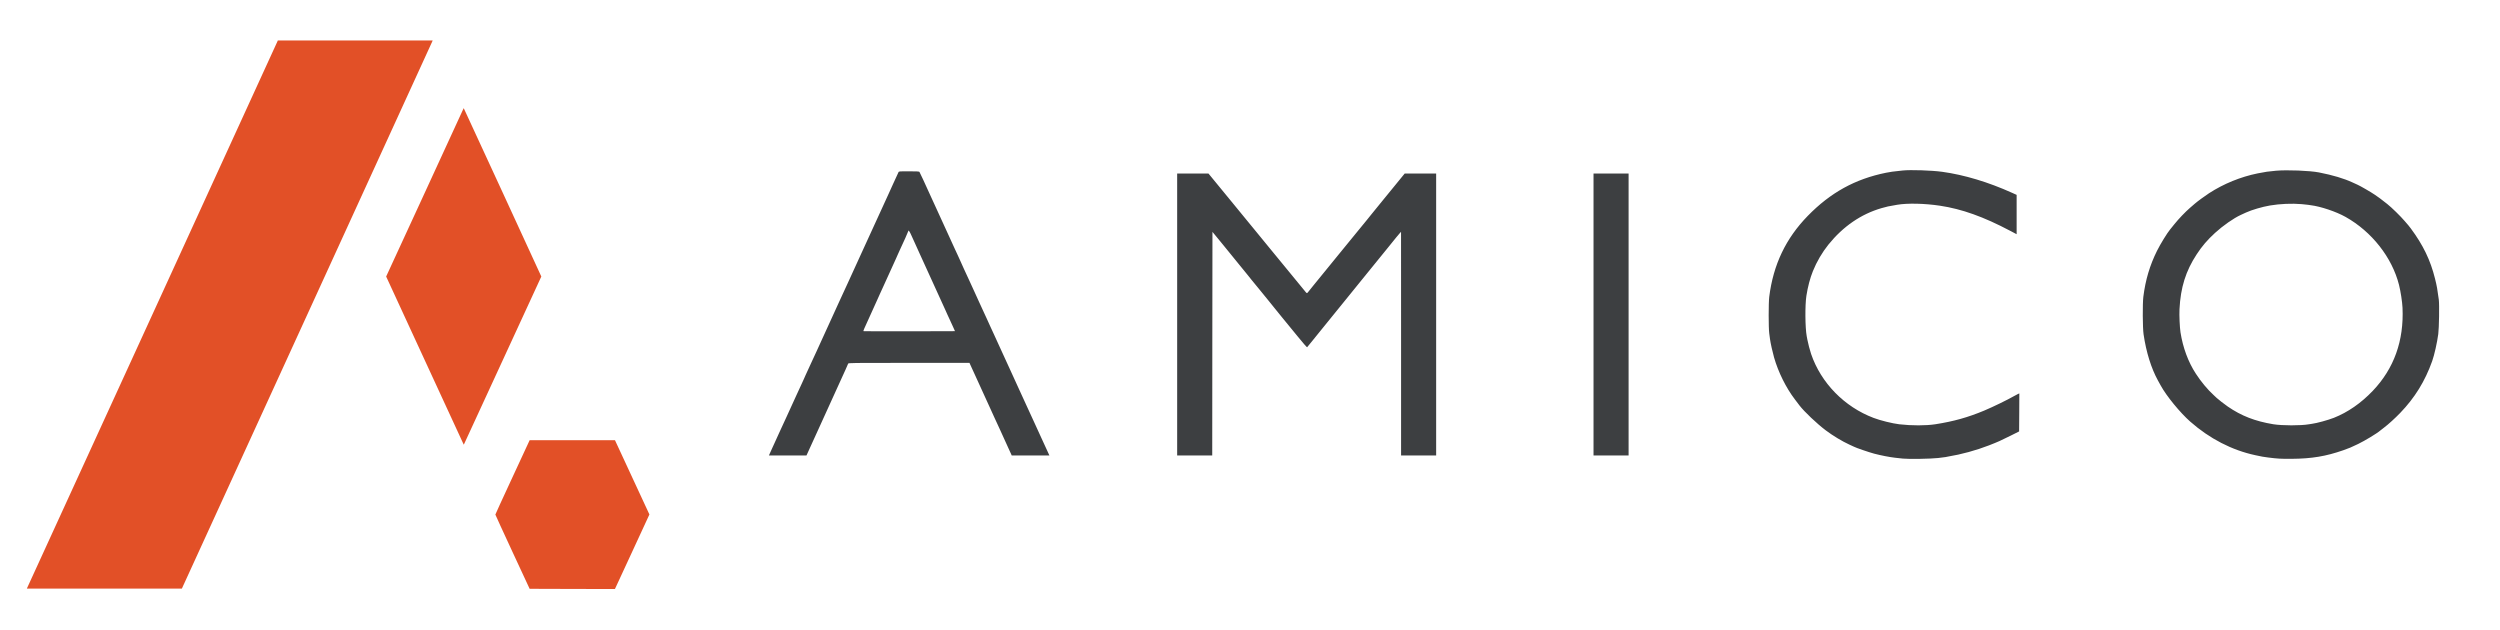
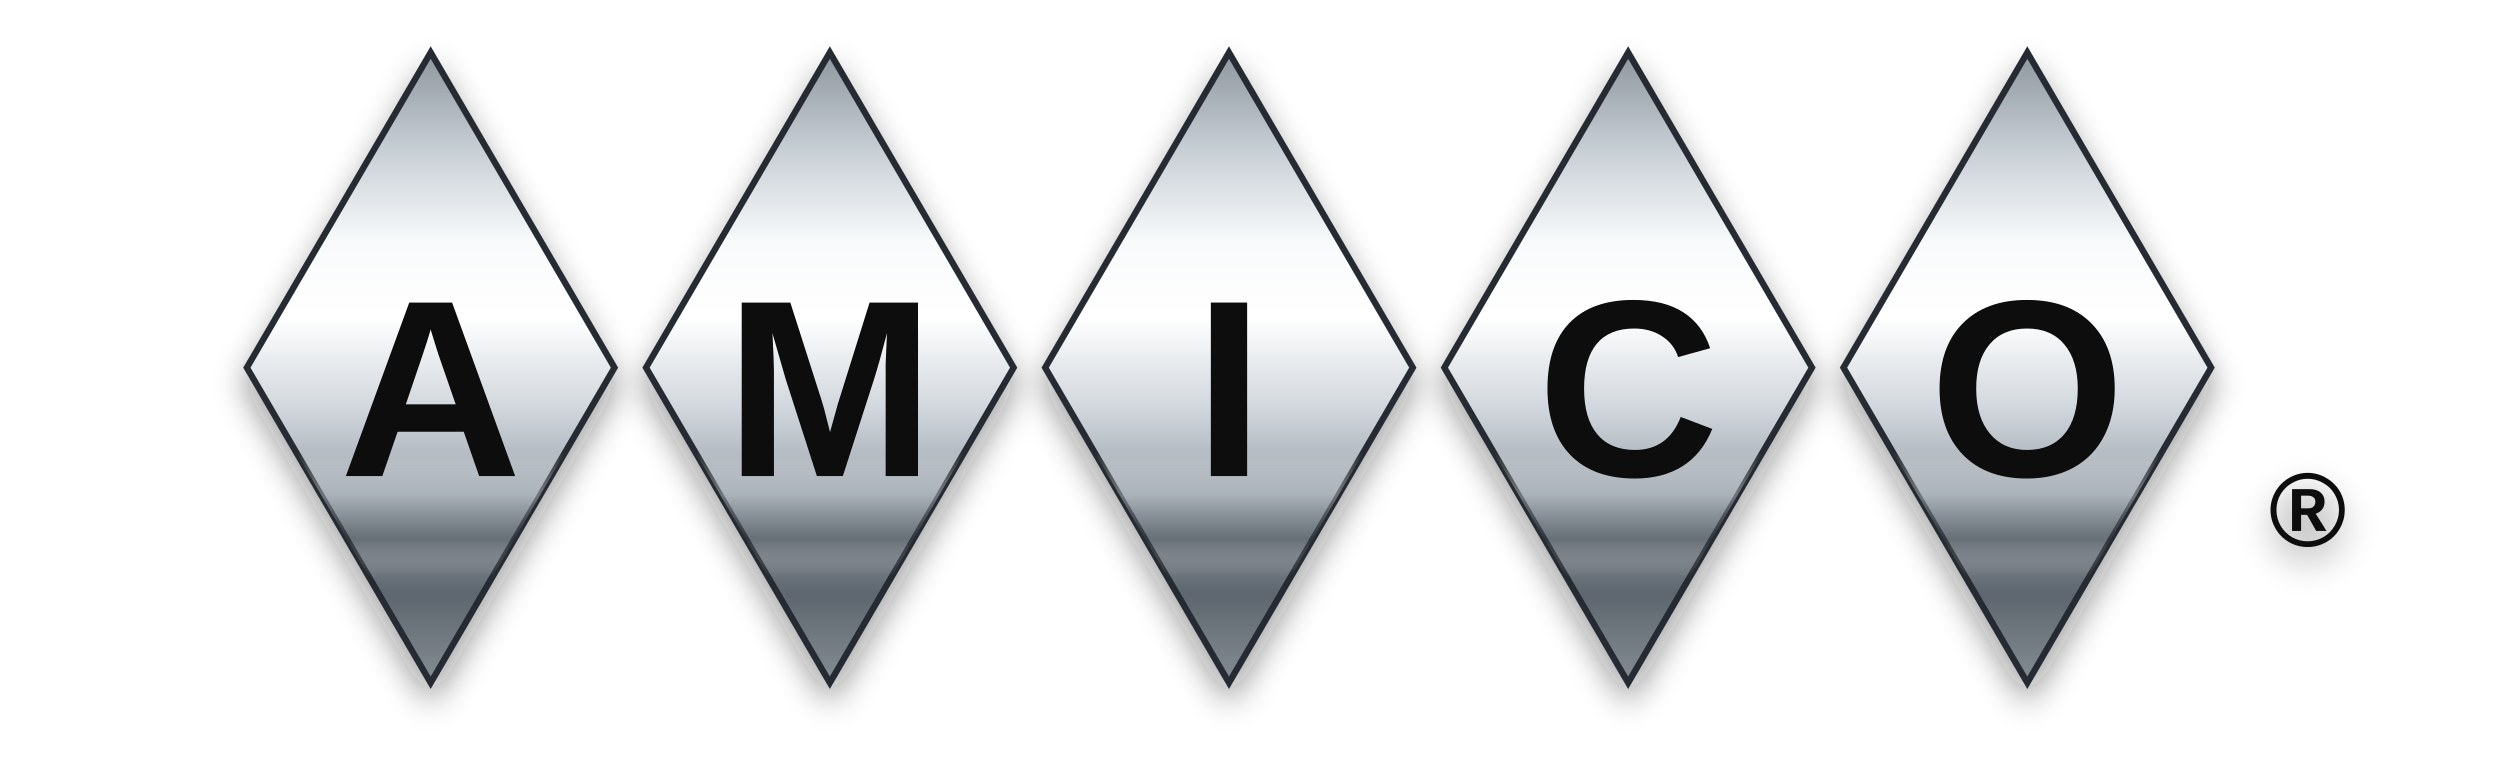
- <svg xmlns="http://www.w3.org/2000/svg" width="278" height="70" viewBox="0 0 5560 1400" role="img" aria-label="AMICO">
-   <g transform="translate(0,1400) scale(0.1,-0.1)" fill="#E25027">
-     <path d="M6165 13068 c-7 -18 -1261 -2755 -2785 -6083 -1524 -3327 -2774 -6056 -2777 -6062 l-5 -13 1723 0 1724 0 2782 6078 c1530 3342 2785 6085 2789 6095 l6 17 -1721 0 -1722 0 -14 -32z M10287 11540 c-13 -30 -401 -873 -861 -1872 l-838 -1818 843 -1827 c463 -1006 851 -1847 863 -1870 l21 -43 862 1870 862 1870 -855 1858 c-471 1021 -860 1864 -864 1872 l-8 14 -25 -54z M11746 4138 c-18 -40 -190 -410 -381 -822 -192 -413 -348 -755 -348 -760 0 -6 172 -380 381 -831 l381 -820 948 -3 949 -2 369 797 c202 439 375 812 383 829 l15 32 -383 826 -383 826 -949 0 -949 0 -33 -72z" />
-   </g>
-   <g transform="translate(0,1400) scale(0.1,-0.1)" fill="#3D3F41">
-     <path d="M42315 10208 c-214 -22 -279 -31 -370 -50 -687 -139 -1236 -442 -1740 -959 -489 -502 -767 -1084 -857 -1799 -17 -138 -17 -691 0 -815 7 -49 15 -106 17 -127 11 -85 57 -292 90 -407 93 -326 267 -677 462 -932 35 -46 82 -108 104 -137 106 -138 386 -404 584 -553 153 -116 371 -247 523 -316 43 -18 88 -40 102 -47 45 -25 332 -123 450 -155 149 -39 340 -77 465 -91 55 -6 134 -14 175 -19 126 -14 618 -6 785 13 83 9 157 19 165 21 8 2 31 7 50 10 302 49 629 139 915 250 209 82 254 102 480 215 l190 95 3 422 2 423 -26 -10 c-14 -6 -56 -28 -92 -49 -144 -83 -461 -237 -662 -322 -364 -152 -679 -240 -1085 -304 -212 -33 -529 -33 -805 -1 -152 18 -424 85 -572 142 -649 246 -1169 777 -1389 1422 -26 75 -70 244 -83 317 -3 17 -10 53 -15 80 -35 190 -39 685 -7 895 31 200 82 395 145 550 84 209 207 418 345 590 326 404 726 679 1181 811 120 35 145 40 349 75 230 39 610 30 951 -21 487 -73 971 -246 1563 -559 l142 -75 0 437 0 438 -102 46 c-527 238 -1065 400 -1553 467 -233 32 -706 48 -880 29z M50619 10203 c-170 -15 -241 -25 -409 -59 -378 -77 -754 -230 -1080 -441 -96 -63 -255 -179 -315 -231 -22 -19 -71 -62 -110 -95 -103 -89 -255 -248 -346 -362 -44 -55 -88 -109 -97 -120 -64 -77 -216 -324 -290 -473 -160 -322 -257 -647 -304 -1022 -19 -155 -16 -692 5 -835 59 -400 170 -756 321 -1030 18 -33 46 -82 61 -110 128 -234 429 -601 655 -801 430 -379 929 -637 1450 -748 160 -34 162 -35 285 -51 213 -27 281 -31 524 -29 443 3 759 56 1144 190 132 46 175 64 332 140 148 71 432 243 491 298 7 6 45 36 85 66 98 74 243 206 359 326 326 339 552 705 712 1154 49 139 109 407 135 600 18 135 26 657 12 765 -30 227 -44 308 -84 467 -102 412 -264 747 -539 1118 -26 36 -51 67 -55 70 -4 3 -41 46 -82 95 -87 103 -288 300 -387 378 -127 101 -197 153 -273 204 -89 61 -327 198 -384 223 -22 10 -74 33 -116 53 -190 88 -442 163 -744 222 -206 40 -710 60 -956 38z m571 -743 c63 -5 126 -12 140 -15 14 -2 41 -6 61 -9 220 -27 561 -141 774 -260 583 -327 1034 -900 1189 -1512 36 -142 72 -378 78 -509 33 -733 -189 -1352 -662 -1848 -261 -273 -552 -475 -864 -599 -130 -51 -380 -120 -491 -134 -22 -3 -51 -7 -65 -10 -182 -32 -596 -31 -793 1 -404 67 -710 186 -1012 394 -67 45 -227 171 -245 190 -3 3 -33 32 -67 63 -134 121 -285 303 -398 478 -170 261 -287 577 -341 920 -17 114 -29 373 -22 514 24 482 139 849 381 1218 120 184 237 320 409 478 177 162 417 329 573 400 33 15 85 39 115 53 129 59 359 127 535 157 221 37 485 49 705 30z M19981 10167 c-5 -12 -34 -76 -65 -141 -31 -65 -56 -120 -56 -122 0 -1 -41 -92 -91 -201 -50 -109 -125 -272 -166 -363 -42 -91 -101 -221 -133 -290 -75 -163 -160 -348 -222 -485 -28 -60 -74 -162 -103 -225 -105 -226 -285 -620 -285 -624 0 -2 -24 -55 -54 -117 -29 -63 -99 -215 -156 -339 -56 -124 -126 -277 -155 -340 -106 -228 -285 -620 -285 -624 0 -2 -22 -51 -49 -108 -27 -56 -86 -184 -131 -283 -45 -99 -98 -213 -116 -253 -19 -40 -34 -75 -34 -77 0 -3 -20 -47 -44 -97 -25 -51 -81 -174 -126 -273 -45 -99 -92 -202 -105 -230 -13 -27 -60 -131 -105 -230 -45 -99 -104 -227 -131 -284 -27 -57 -49 -105 -49 -107 0 -2 -22 -52 -50 -110 -27 -58 -50 -107 -50 -110 0 -2 -20 -45 -44 -96 -24 -51 -51 -110 -59 -131 l-16 -37 417 0 418 0 74 163 c74 164 152 335 240 527 27 58 83 182 125 275 94 208 358 788 430 945 29 63 55 123 58 133 6 16 79 17 1352 17 l1346 0 30 -67 c17 -38 54 -120 84 -183 77 -167 143 -312 235 -515 45 -99 92 -202 105 -230 13 -27 58 -126 100 -220 42 -93 99 -217 126 -273 27 -57 49 -106 49 -108 0 -5 77 -174 145 -319 26 -55 51 -110 56 -122 l9 -23 419 0 420 0 -38 83 c-22 45 -85 183 -141 307 -56 124 -128 281 -160 350 -32 69 -109 235 -170 370 -61 135 -135 297 -165 360 -59 130 -127 276 -210 460 -32 69 -81 177 -110 240 -29 63 -90 196 -135 295 -45 99 -92 203 -105 230 -13 28 -53 114 -89 193 -36 78 -66 144 -66 146 0 2 -24 55 -54 117 -29 63 -86 186 -126 274 -39 88 -84 187 -100 220 -16 33 -65 141 -110 240 -45 99 -102 222 -126 273 -24 51 -44 95 -44 98 0 2 -20 47 -45 100 -25 52 -45 97 -45 99 0 1 -27 60 -60 129 -33 70 -60 129 -60 131 0 3 -25 57 -55 121 -30 64 -55 118 -55 120 0 4 -225 494 -267 584 -15 30 -50 107 -78 170 -153 338 -268 586 -277 598 -8 9 -67 12 -234 12 -224 0 -224 0 -233 -23z m273 -1369 c19 -40 66 -145 106 -233 39 -88 82 -182 95 -210 33 -70 174 -380 260 -570 100 -221 282 -619 310 -680 13 -27 34 -75 47 -105 14 -30 37 -80 51 -110 14 -30 46 -100 71 -155 l45 -100 -1016 -3 c-559 -1 -1018 0 -1021 3 -3 2 7 30 21 62 51 116 126 281 187 413 34 74 77 169 95 210 18 41 47 107 65 145 18 39 54 117 80 175 59 133 242 535 281 618 16 34 29 64 29 66 0 3 20 46 44 98 90 191 196 428 196 438 0 30 25 1 54 -62z M26180 7005 l0 -3135 390 0 390 0 2 2487 3 2486 90 -109 c50 -60 117 -142 150 -183 138 -172 207 -257 331 -407 72 -88 163 -199 203 -249 39 -49 85 -106 100 -125 16 -19 85 -103 153 -186 67 -84 170 -209 228 -280 58 -70 114 -140 125 -155 11 -15 86 -107 167 -206 81 -98 237 -290 349 -426 111 -137 205 -245 209 -240 4 4 51 62 105 128 53 66 104 129 113 140 10 11 82 101 162 200 79 99 187 232 240 296 52 63 138 169 190 234 52 65 158 195 235 290 77 94 183 225 235 290 52 65 169 209 260 320 91 111 208 255 260 320 171 213 225 278 257 314 l32 36 1 -2487 0 -2488 390 0 390 0 0 3135 0 3135 -350 0 -350 0 -72 -88 c-40 -49 -118 -144 -173 -212 -55 -68 -156 -192 -224 -274 -120 -146 -162 -198 -284 -349 -32 -40 -71 -88 -86 -107 -16 -19 -136 -165 -266 -325 -130 -159 -302 -371 -383 -469 -81 -99 -178 -218 -216 -265 -117 -146 -236 -291 -331 -406 -50 -60 -100 -122 -110 -137 -24 -33 -32 -34 -55 -5 -10 12 -75 92 -146 178 -71 85 -174 211 -229 279 -55 67 -158 193 -229 279 -71 86 -141 172 -157 191 -15 19 -77 94 -136 166 -59 73 -173 212 -253 309 -80 98 -154 188 -165 201 -11 13 -51 62 -90 110 -38 48 -149 182 -245 299 -96 117 -220 268 -275 335 -55 67 -131 160 -169 206 l-69 84 -348 0 -349 0 0 -3135z M35440 7005 l0 -3135 390 0 390 0 0 3135 0 3135 -390 0 -390 0 0 -3135z" />
+ <svg xmlns="http://www.w3.org/2000/svg" width="238" height="74" viewBox="0 0 238 74" role="img" aria-label="AMICO">
+   <defs>
+     <linearGradient id="amico-steel" x1="0" y1="0" x2="0" y2="1">
+       <stop offset="0%" stop-color="#8E969E" />
+       <stop offset="16%" stop-color="#C9D0D6" />
+       <stop offset="30%" stop-color="#F8FAFB" />
+       <stop offset="42%" stop-color="#FFFFFF" />
+       <stop offset="56%" stop-color="#D2D8DE" />
+       <stop offset="72%" stop-color="#949CA4" />
+       <stop offset="86%" stop-color="#5E666E" />
+       <stop offset="100%" stop-color="#848C94" />
+     </linearGradient>
+     <linearGradient id="amico-reflect" x1="0" y1="0" x2="0" y2="1">
+       <stop offset="0%" stop-color="#FFFFFF" stop-opacity="0" />
+       <stop offset="54%" stop-color="#FFFFFF" stop-opacity="0" />
+       <stop offset="70%" stop-color="#B8BFC6" stop-opacity="0.5" />
+       <stop offset="86%" stop-color="#3E464E" stop-opacity="0.38" />
+       <stop offset="100%" stop-color="#FFFFFF" stop-opacity="0" />
+     </linearGradient>
+     <filter id="amico-shadow" x="-10%" y="-25%" width="120%" height="160%">
+       <feDropShadow dx="0" dy="1.6" stdDeviation="1.5" flood-color="#14181C" flood-opacity="0.42" />
+     </filter>
+     <clipPath id="diamond-clip">
+       <path d="M0,-30 L17.5,0 L0,30 L-17.5,0 Z" />
+     </clipPath>
+   </defs>
+   <g filter="url(#amico-shadow)">
+     <g font-family="'Arial Black', 'Helvetica Neue', Arial, sans-serif" font-weight="900" font-size="24" fill="#080808" text-anchor="middle" dominant-baseline="central">
+       <g transform="translate(41, 35)">
+         <path d="M0,-30 L17.5,0 L0,30 L-17.5,0 Z" fill="url(#amico-steel)" stroke="#252B30" stroke-width="0.6" />
+         <g clip-path="url(#diamond-clip)">
+           <rect x="-17.5" y="-6" width="35" height="26" fill="url(#amico-reflect)" />
+         </g>
+         <text y="2">A</text>
+       </g>
+       <g transform="translate(79, 35)">
+         <path d="M0,-30 L17.5,0 L0,30 L-17.5,0 Z" fill="url(#amico-steel)" stroke="#252B30" stroke-width="0.6" />
+         <g clip-path="url(#diamond-clip)">
+           <rect x="-17.5" y="-6" width="35" height="26" fill="url(#amico-reflect)" />
+         </g>
+         <text y="2">M</text>
+       </g>
+       <g transform="translate(117, 35)">
+         <path d="M0,-30 L17.5,0 L0,30 L-17.5,0 Z" fill="url(#amico-steel)" stroke="#252B30" stroke-width="0.6" />
+         <g clip-path="url(#diamond-clip)">
+           <rect x="-17.5" y="-6" width="35" height="26" fill="url(#amico-reflect)" />
+         </g>
+         <text y="2">I</text>
+       </g>
+       <g transform="translate(155, 35)">
+         <path d="M0,-30 L17.5,0 L0,30 L-17.5,0 Z" fill="url(#amico-steel)" stroke="#252B30" stroke-width="0.6" />
+         <g clip-path="url(#diamond-clip)">
+           <rect x="-17.5" y="-6" width="35" height="26" fill="url(#amico-reflect)" />
+         </g>
+         <text y="2">C</text>
+       </g>
+       <g transform="translate(193, 35)">
+         <path d="M0,-30 L17.5,0 L0,30 L-17.5,0 Z" fill="url(#amico-steel)" stroke="#252B30" stroke-width="0.6" />
+         <g clip-path="url(#diamond-clip)">
+           <rect x="-17.5" y="-6" width="35" height="26" fill="url(#amico-reflect)" />
+         </g>
+         <text y="2">O</text>
+       </g>
+     </g>
+     <text x="216" y="52" font-family="Arial, Helvetica, sans-serif" font-size="10" font-weight="700" fill="#080808">®</text>
  </g>
</svg>
